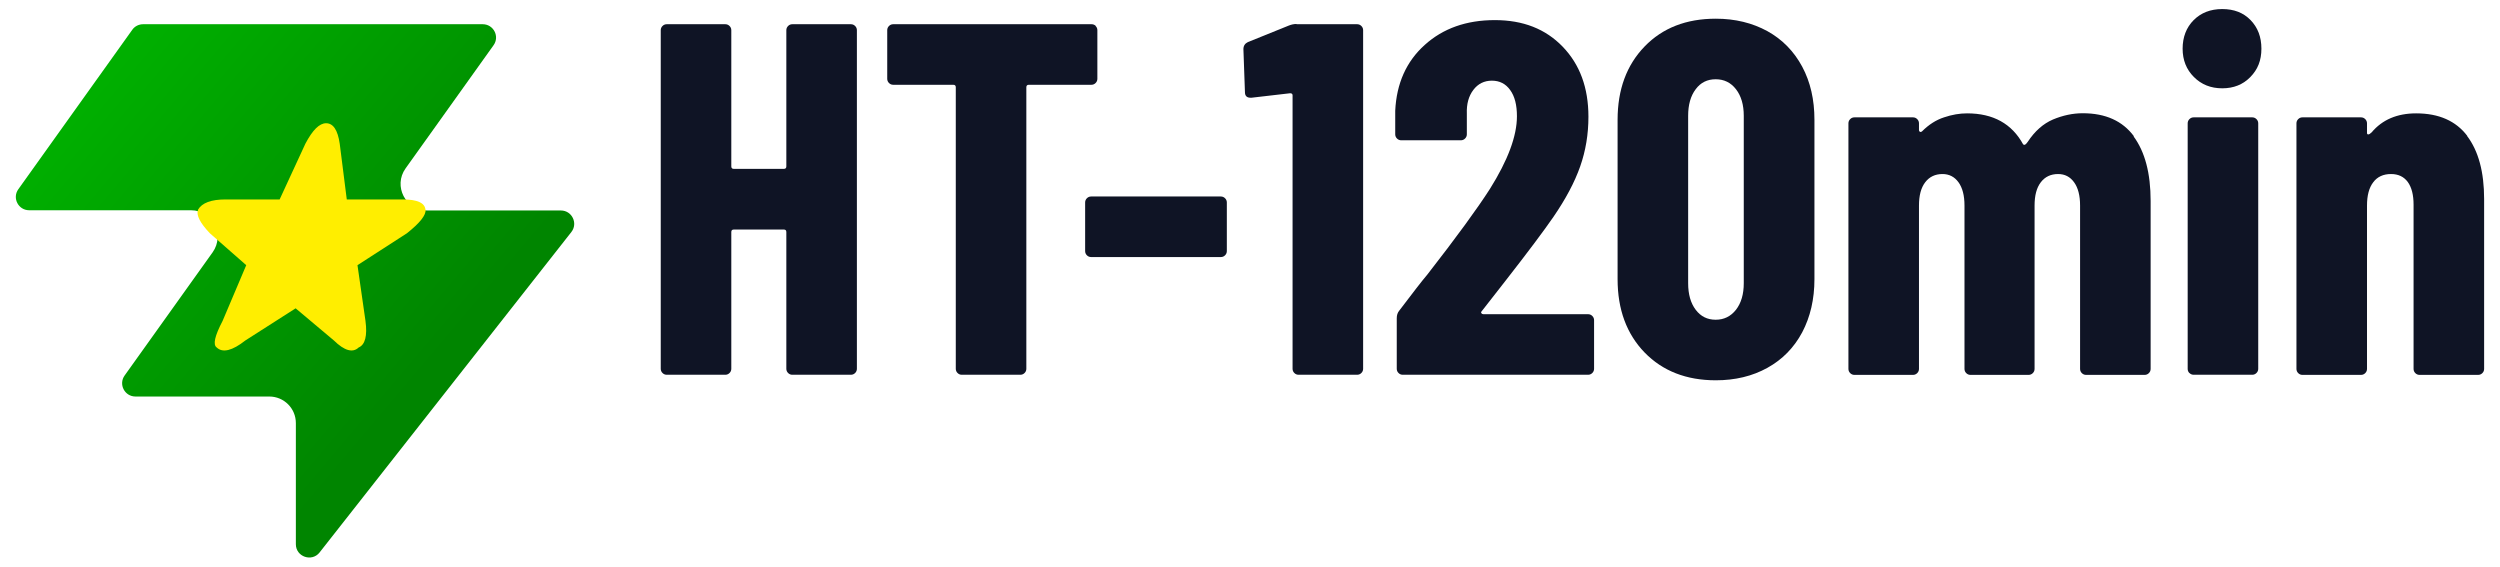
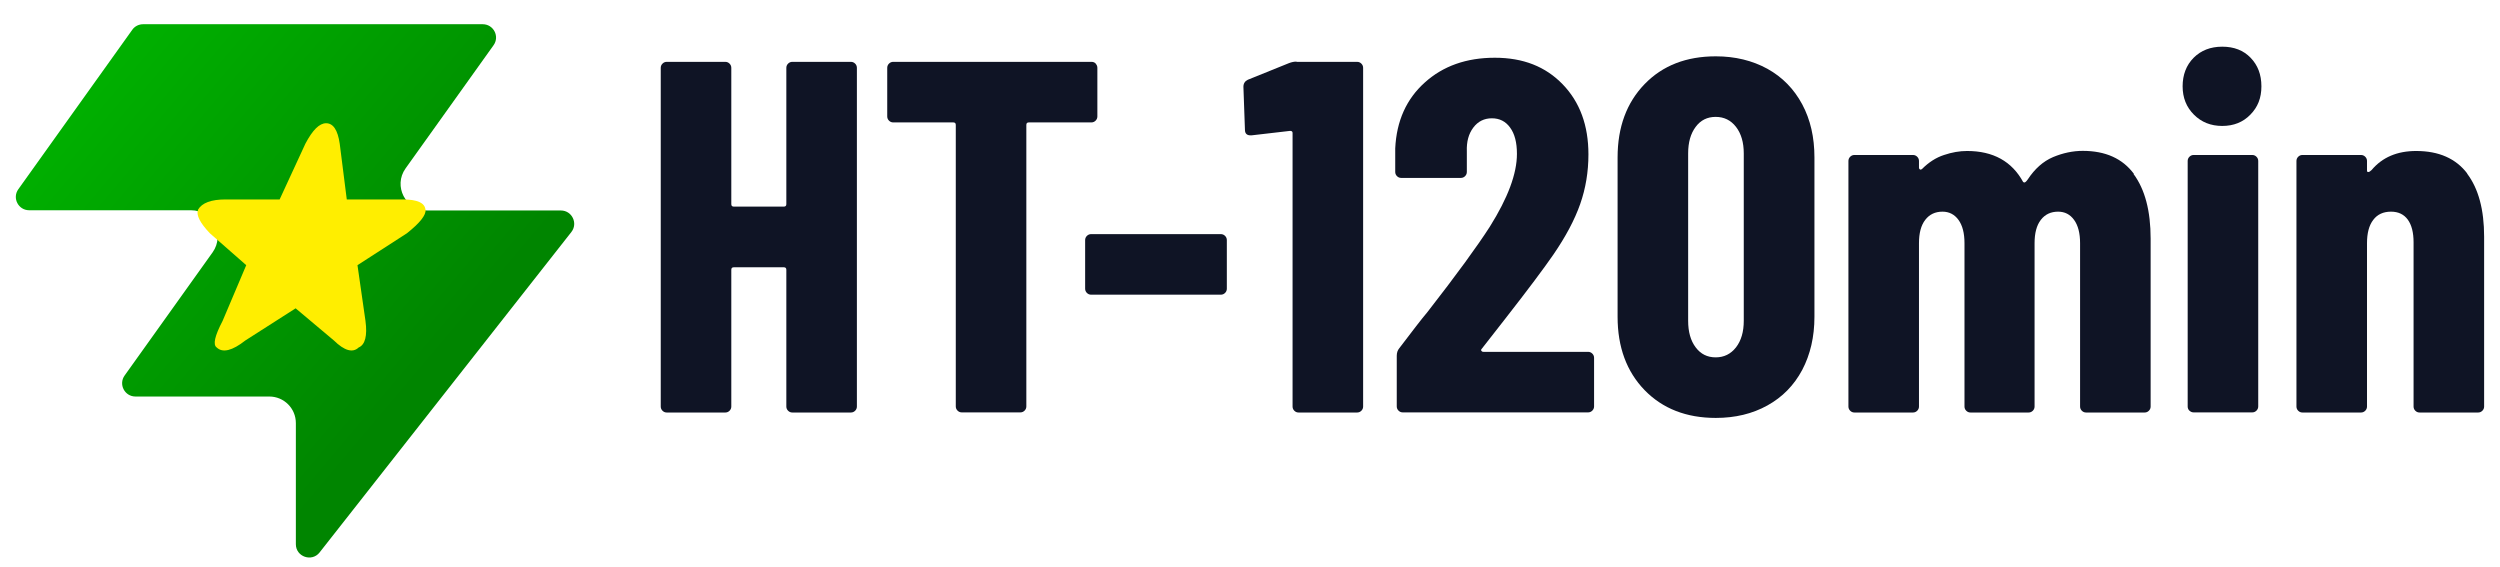
<svg xmlns="http://www.w3.org/2000/svg" id="Layer_1" data-name="Layer 1" viewBox="0 0 212.6 48.19">
  <defs>
    <style>
      .cls-1 {
        fill: url(#linear-gradient);
      }

      .cls-2 {
        fill: #fe0;
      }

      .cls-3 {
        fill: #0f1425;
      }
    </style>
    <linearGradient id="linear-gradient" x1="7.04" y1="2.25" x2="38.41" y2="28.74" gradientUnits="userSpaceOnUse">
      <stop offset="0" stop-color="#00b400" />
      <stop offset="1" stop-color="#008500" />
    </linearGradient>
  </defs>
  <path class="cls-1" d="M27.18,46.98c-.66,.84-2.02,.37-2.02-.7v-10.3c0-1.25-1.01-2.26-2.26-2.26,0,0,0,0,0,0H11.52c-.92,0-1.46-1.04-.92-1.79l7.48-10.47c1.07-1.5,0-3.58-1.84-3.58H2.48c-.92,0-1.46-1.04-.92-1.79L11.25,2.53c.21-.3,.56-.47,.92-.47h28.88c.92,0,1.46,1.04,.92,1.79l-7.48,10.47c-1.07,1.5,0,3.58,1.84,3.58h11.37c.94,0,1.47,1.09,.89,1.83l-21.42,27.26h0Z" />
  <g>
-     <path class="cls-3" d="M67.02,2.21c.1-.1,.22-.15,.36-.15h4.98c.14,0,.26,.05,.36,.15,.1,.1,.15,.22,.15,.36V31.36c0,.14-.05,.26-.15,.36-.1,.1-.22,.15-.36,.15h-4.98c-.14,0-.26-.05-.36-.15-.1-.1-.15-.22-.15-.36v-11.63c0-.14-.07-.21-.21-.21h-4.26c-.14,0-.21,.07-.21,.21v11.63c0,.14-.05,.26-.15,.36-.1,.1-.22,.15-.36,.15h-4.98c-.14,0-.26-.05-.36-.15-.1-.1-.15-.22-.15-.36V2.57c0-.14,.05-.26,.15-.36,.1-.1,.22-.15,.36-.15h4.98c.14,0,.26,.05,.36,.15,.1,.1,.15,.22,.15,.36V14.15c0,.14,.07,.21,.21,.21h4.26c.14,0,.21-.07,.21-.21V2.57c0-.14,.05-.26,.15-.36Z" />
-     <path class="cls-3" d="M93.17,2.21c.1,.1,.15,.22,.15,.36V6.7c0,.14-.05,.26-.15,.36s-.22,.15-.36,.15h-5.32c-.14,0-.21,.07-.21,.21V31.36c0,.14-.05,.26-.15,.36-.1,.1-.22,.15-.36,.15h-4.98c-.14,0-.26-.05-.36-.15-.1-.1-.15-.22-.15-.36V7.42c0-.14-.07-.21-.21-.21h-5.11c-.14,0-.26-.05-.36-.15-.1-.1-.15-.22-.15-.36V2.57c0-.14,.05-.26,.15-.36,.1-.1,.22-.15,.36-.15h16.87c.14,0,.26,.05,.36,.15Z" />
-     <path class="cls-3" d="M92.43,21.71c-.1-.1-.15-.22-.15-.36v-4.13c0-.14,.05-.26,.15-.36,.1-.1,.22-.15,.36-.15h11.03c.14,0,.26,.05,.36,.15,.1,.1,.15,.22,.15,.36v4.13c0,.14-.05,.26-.15,.36s-.22,.15-.36,.15h-11.03c-.14,0-.26-.05-.36-.15Z" />
-     <path class="cls-3" d="M110.26,2.06h5.15c.14,0,.26,.05,.36,.15,.1,.1,.15,.22,.15,.36V31.36c0,.14-.05,.26-.15,.36-.1,.1-.22,.15-.36,.15h-4.98c-.14,0-.26-.05-.36-.15-.1-.1-.15-.22-.15-.36V8.1c0-.11-.07-.17-.21-.17l-3.28,.38h-.09c-.31,0-.47-.16-.47-.47l-.13-3.66c0-.28,.13-.48,.38-.6l3.49-1.41c.23-.09,.44-.13,.64-.13Z" />
-     <path class="cls-3" d="M125.98,26.63c.03,.06,.09,.09,.17,.09h8.9c.14,0,.26,.05,.36,.15,.1,.1,.15,.22,.15,.36v4.13c0,.14-.05,.26-.15,.36-.1,.1-.22,.15-.36,.15h-15.76c-.14,0-.26-.05-.36-.15-.1-.1-.15-.22-.15-.36v-4.3c0-.26,.07-.47,.21-.64,1.14-1.5,1.93-2.53,2.39-3.07,2.5-3.21,4.27-5.64,5.32-7.28,1.53-2.44,2.3-4.5,2.3-6.18,0-.97-.19-1.71-.58-2.24-.38-.53-.9-.79-1.55-.79s-1.18,.26-1.58,.79c-.4,.53-.58,1.2-.55,2.02v1.75c0,.14-.05,.26-.15,.36-.1,.1-.22,.15-.36,.15h-5.07c-.14,0-.26-.05-.36-.15-.1-.1-.15-.22-.15-.36v-2c.11-2.33,.95-4.2,2.51-5.6,1.56-1.41,3.55-2.11,5.96-2.11s4.31,.75,5.77,2.26c1.46,1.51,2.19,3.49,2.19,5.96,0,1.48-.23,2.88-.7,4.22-.47,1.34-1.23,2.77-2.28,4.3-.8,1.16-2.16,2.98-4.09,5.45l-2,2.56c-.06,.06-.07,.11-.04,.17Z" />
-     <path class="cls-3" d="M139.86,29.98c-1.53-1.58-2.3-3.66-2.3-6.24V10.19c0-2.58,.77-4.66,2.3-6.24s3.55-2.36,6.05-2.36c1.65,0,3.11,.36,4.39,1.06,1.28,.71,2.26,1.72,2.96,3.02,.7,1.31,1.04,2.81,1.04,4.52v13.55c0,1.7-.35,3.21-1.04,4.52-.7,1.31-1.68,2.31-2.96,3.02s-2.74,1.06-4.39,1.06c-2.5,0-4.52-.79-6.05-2.36Zm7.77-3.64c.44-.57,.66-1.32,.66-2.26V9.85c0-.94-.22-1.69-.66-2.26-.44-.57-1.02-.85-1.73-.85s-1.28,.28-1.7,.85c-.43,.57-.64,1.32-.64,2.26v14.23c0,.94,.21,1.69,.64,2.26,.43,.57,.99,.85,1.7,.85s1.28-.28,1.73-.85Z" />
-     <path class="cls-3" d="M181.44,11.6c.97,1.31,1.45,3.14,1.45,5.5v14.27c0,.14-.05,.26-.15,.36-.1,.1-.22,.15-.36,.15h-4.98c-.14,0-.26-.05-.36-.15s-.15-.22-.15-.36v-13.89c0-.85-.17-1.51-.51-1.98-.34-.47-.79-.7-1.36-.7-.62,0-1.11,.23-1.47,.7s-.53,1.13-.53,1.98v13.89c0,.14-.05,.26-.15,.36-.1,.1-.22,.15-.36,.15h-4.94c-.14,0-.26-.05-.36-.15-.1-.1-.15-.22-.15-.36v-13.89c0-.85-.17-1.51-.51-1.98-.34-.47-.8-.7-1.36-.7-.62,0-1.11,.23-1.47,.7-.36,.47-.53,1.13-.53,1.98v13.89c0,.14-.05,.26-.15,.36-.1,.1-.22,.15-.36,.15h-4.98c-.14,0-.26-.05-.36-.15-.1-.1-.15-.22-.15-.36V10.49c0-.14,.05-.26,.15-.36,.1-.1,.22-.15,.36-.15h4.98c.14,0,.26,.05,.36,.15,.1,.1,.15,.22,.15,.36v.55c0,.09,.03,.14,.09,.17,.06,.03,.11,.01,.17-.04,.57-.57,1.19-.97,1.87-1.19,.68-.23,1.33-.34,1.96-.34,2.22,0,3.81,.88,4.77,2.64l.09,.04c.09,0,.18-.09,.3-.26,.6-.91,1.31-1.54,2.15-1.9,.84-.35,1.68-.53,2.53-.53,1.93,0,3.38,.65,4.35,1.96Z" />
-     <path class="cls-3" d="M186.57,6.55c-.64-.64-.96-1.44-.96-2.41s.31-1.8,.94-2.43c.62-.62,1.43-.94,2.43-.94s1.8,.31,2.41,.94c.61,.63,.92,1.43,.92,2.43s-.31,1.77-.94,2.41c-.62,.64-1.42,.96-2.39,.96s-1.77-.32-2.41-.96Zm-.38,25.18c-.1-.1-.15-.22-.15-.36V10.49c0-.14,.05-.26,.15-.36,.1-.1,.22-.15,.36-.15h4.98c.14,0,.26,.05,.36,.15,.1,.1,.15,.22,.15,.36V31.36c0,.14-.05,.26-.15,.36-.1,.1-.22,.15-.36,.15h-4.98c-.14,0-.26-.05-.36-.15Z" />
-     <path class="cls-3" d="M209.8,11.56c.97,1.28,1.45,3.07,1.45,5.37v14.44c0,.14-.05,.26-.15,.36-.1,.1-.22,.15-.36,.15h-4.98c-.14,0-.26-.05-.36-.15-.1-.1-.15-.22-.15-.36v-13.97c0-.82-.16-1.46-.49-1.92-.33-.45-.8-.68-1.43-.68-.65,0-1.16,.23-1.51,.7-.36,.47-.53,1.13-.53,1.98v13.89c0,.14-.05,.26-.15,.36-.1,.1-.22,.15-.36,.15h-4.98c-.14,0-.26-.05-.36-.15-.1-.1-.15-.22-.15-.36V10.49c0-.14,.05-.26,.15-.36,.1-.1,.22-.15,.36-.15h4.98c.14,0,.26,.05,.36,.15,.1,.1,.15,.22,.15,.36v.81c0,.09,.03,.13,.11,.13s.16-.06,.28-.17c.91-1.08,2.17-1.62,3.79-1.62,1.93,0,3.38,.64,4.35,1.92Z" />
+     <path class="cls-3" d="M67.02,5.41c.1-.1,.22-.15,.36-.15h4.98c.14,0,.26,.05,.36,.15,.1,.1,.15,.22,.15,.36v28.8c0,.14-.05,.26-.15,.36-.1,.1-.22,.15-.36,.15h-4.98c-.14,0-.26-.05-.36-.15-.1-.1-.15-.22-.15-.36v-11.63c0-.14-.07-.21-.21-.21h-4.26c-.14,0-.21,.07-.21,.21v11.63c0,.14-.05,.26-.15,.36-.1,.1-.22,.15-.36,.15h-4.98c-.14,0-.26-.05-.36-.15-.1-.1-.15-.22-.15-.36V5.77c0-.14,.05-.26,.15-.36,.1-.1,.22-.15,.36-.15h4.98c.14,0,.26,.05,.36,.15,.1,.1,.15,.22,.15,.36v11.59c0,.14,.07,.21,.21,.21h4.26c.14,0,.21-.07,.21-.21V5.77c0-.14,.05-.26,.15-.36Z" />
+     <path class="cls-3" d="M93.17,5.41c.1,.1,.15,.22,.15,.36v4.13c0,.14-.05,.26-.15,.36s-.22,.15-.36,.15h-5.32c-.14,0-.21,.07-.21,.21v23.94c0,.14-.05,.26-.15,.36-.1,.1-.22,.15-.36,.15h-4.98c-.14,0-.26-.05-.36-.15-.1-.1-.15-.22-.15-.36V10.62c0-.14-.07-.21-.21-.21h-5.11c-.14,0-.26-.05-.36-.15-.1-.1-.15-.22-.15-.36V5.77c0-.14,.05-.26,.15-.36,.1-.1,.22-.15,.36-.15h16.87c.14,0,.26,.05,.36,.15Z" />
+     <path class="cls-3" d="M92.43,24.91c-.1-.1-.15-.22-.15-.36v-4.13c0-.14,.05-.26,.15-.36,.1-.1,.22-.15,.36-.15h11.03c.14,0,.26,.05,.36,.15,.1,.1,.15,.22,.15,.36v4.13c0,.14-.05,.26-.15,.36s-.22,.15-.36,.15h-11.03c-.14,0-.26-.05-.36-.15Z" />
+     <path class="cls-3" d="M110.26,5.26h5.15c.14,0,.26,.05,.36,.15,.1,.1,.15,.22,.15,.36v28.8c0,.14-.05,.26-.15,.36-.1,.1-.22,.15-.36,.15h-4.98c-.14,0-.26-.05-.36-.15-.1-.1-.15-.22-.15-.36V11.3c0-.11-.07-.17-.21-.17l-3.28,.38h-.09c-.31,0-.47-.16-.47-.47l-.13-3.66c0-.28,.13-.48,.38-.6l3.49-1.41c.23-.09,.44-.13,.64-.13Z" />
+     <path class="cls-3" d="M125.98,29.83c.03,.06,.09,.09,.17,.09h8.9c.14,0,.26,.05,.36,.15,.1,.1,.15,.22,.15,.36v4.13c0,.14-.05,.26-.15,.36-.1,.1-.22,.15-.36,.15h-15.76c-.14,0-.26-.05-.36-.15-.1-.1-.15-.22-.15-.36v-4.3c0-.26,.07-.47,.21-.64,1.14-1.5,1.93-2.53,2.39-3.07,2.5-3.21,4.27-5.64,5.32-7.28,1.53-2.44,2.3-4.5,2.3-6.18,0-.97-.19-1.71-.58-2.24-.38-.53-.9-.79-1.55-.79s-1.18,.26-1.58,.79c-.4,.53-.58,1.2-.55,2.02v1.75c0,.14-.05,.26-.15,.36-.1,.1-.22,.15-.36,.15h-5.07c-.14,0-.26-.05-.36-.15-.1-.1-.15-.22-.15-.36v-2c.11-2.33,.95-4.2,2.51-5.6,1.56-1.41,3.55-2.11,5.96-2.11s4.31,.75,5.77,2.26c1.46,1.51,2.19,3.49,2.19,5.96,0,1.48-.23,2.88-.7,4.22-.47,1.34-1.23,2.77-2.28,4.3-.8,1.16-2.16,2.98-4.09,5.45l-2,2.56c-.06,.06-.07,.11-.04,.17Z" />
+     <path class="cls-3" d="M139.86,33.18c-1.53-1.58-2.3-3.66-2.3-6.24V13.39c0-2.58,.77-4.66,2.3-6.24s3.55-2.36,6.05-2.36c1.65,0,3.11,.36,4.39,1.06,1.28,.71,2.26,1.72,2.96,3.02,.7,1.31,1.04,2.81,1.04,4.52v13.55c0,1.7-.35,3.21-1.04,4.52-.7,1.31-1.68,2.31-2.96,3.02s-2.74,1.06-4.39,1.06c-2.5,0-4.52-.79-6.05-2.36Zm7.77-3.64c.44-.57,.66-1.32,.66-2.26V13.05c0-.94-.22-1.69-.66-2.26-.44-.57-1.02-.85-1.73-.85s-1.28,.28-1.7,.85c-.43,.57-.64,1.32-.64,2.26v14.23c0,.94,.21,1.69,.64,2.26,.43,.57,.99,.85,1.7,.85s1.28-.28,1.73-.85Z" />
+     <path class="cls-3" d="M181.44,14.8c.97,1.31,1.45,3.14,1.45,5.5v14.27c0,.14-.05,.26-.15,.36-.1,.1-.22,.15-.36,.15h-4.98c-.14,0-.26-.05-.36-.15s-.15-.22-.15-.36v-13.89c0-.85-.17-1.51-.51-1.98-.34-.47-.79-.7-1.36-.7-.62,0-1.11,.23-1.47,.7s-.53,1.13-.53,1.98v13.89c0,.14-.05,.26-.15,.36-.1,.1-.22,.15-.36,.15h-4.94c-.14,0-.26-.05-.36-.15-.1-.1-.15-.22-.15-.36v-13.89c0-.85-.17-1.51-.51-1.98-.34-.47-.8-.7-1.36-.7-.62,0-1.11,.23-1.47,.7-.36,.47-.53,1.13-.53,1.98v13.89c0,.14-.05,.26-.15,.36-.1,.1-.22,.15-.36,.15h-4.98c-.14,0-.26-.05-.36-.15-.1-.1-.15-.22-.15-.36V13.69c0-.14,.05-.26,.15-.36,.1-.1,.22-.15,.36-.15h4.98c.14,0,.26,.05,.36,.15,.1,.1,.15,.22,.15,.36v.55c0,.09,.03,.14,.09,.17,.06,.03,.11,.01,.17-.04,.57-.57,1.19-.97,1.87-1.19,.68-.23,1.33-.34,1.96-.34,2.22,0,3.81,.88,4.77,2.64l.09,.04c.09,0,.18-.09,.3-.26,.6-.91,1.31-1.54,2.15-1.9,.84-.35,1.68-.53,2.53-.53,1.93,0,3.38,.65,4.35,1.96Z" />
+     <path class="cls-3" d="M186.57,9.75c-.64-.64-.96-1.44-.96-2.41s.31-1.8,.94-2.43c.62-.62,1.43-.94,2.43-.94s1.8,.31,2.41,.94c.61,.63,.92,1.43,.92,2.43s-.31,1.77-.94,2.41c-.62,.64-1.42,.96-2.39,.96s-1.77-.32-2.41-.96Zm-.38,25.18c-.1-.1-.15-.22-.15-.36V13.69c0-.14,.05-.26,.15-.36,.1-.1,.22-.15,.36-.15h4.98c.14,0,.26,.05,.36,.15,.1,.1,.15,.22,.15,.36v20.87c0,.14-.05,.26-.15,.36-.1,.1-.22,.15-.36,.15h-4.98c-.14,0-.26-.05-.36-.15Z" />
+     <path class="cls-3" d="M209.8,14.76c.97,1.28,1.45,3.07,1.45,5.37v14.44c0,.14-.05,.26-.15,.36-.1,.1-.22,.15-.36,.15h-4.98c-.14,0-.26-.05-.36-.15-.1-.1-.15-.22-.15-.36v-13.97c0-.82-.16-1.46-.49-1.92-.33-.45-.8-.68-1.43-.68-.65,0-1.16,.23-1.51,.7-.36,.47-.53,1.13-.53,1.98v13.89c0,.14-.05,.26-.15,.36-.1,.1-.22,.15-.36,.15h-4.98c-.14,0-.26-.05-.36-.15-.1-.1-.15-.22-.15-.36V13.69c0-.14,.05-.26,.15-.36,.1-.1,.22-.15,.36-.15h4.98c.14,0,.26,.05,.36,.15,.1,.1,.15,.22,.15,.36v.81c0,.09,.03,.13,.11,.13s.16-.06,.28-.17c.91-1.08,2.17-1.62,3.79-1.62,1.93,0,3.38,.64,4.35,1.92Z" />
  </g>
  <g id="kit_shape_86" data-name="kit shape 86">
    <path class="cls-2" d="M36.18,17.83c-.05-.58-.7-.87-1.93-.87h-4.76l-.6-4.74c-.17-1.16-.55-1.74-1.16-1.74-.57,0-1.15,.58-1.76,1.74l-2.19,4.74h-4.6c-1.22,0-2,.29-2.34,.87-.17,.46,.17,1.13,1.01,2.01l3.09,2.71-2.01,4.74c-.67,1.28-.84,2.03-.5,2.26,.5,.48,1.32,.28,2.44-.6l4.27-2.73,3.25,2.73c.9,.88,1.61,1.08,2.11,.6,.55-.23,.75-.99,.58-2.26l-.68-4.74,4.2-2.71c1.11-.88,1.64-1.55,1.59-2.01Z" vector-effect="non-scaling-stroke" />
  </g>
</svg>
